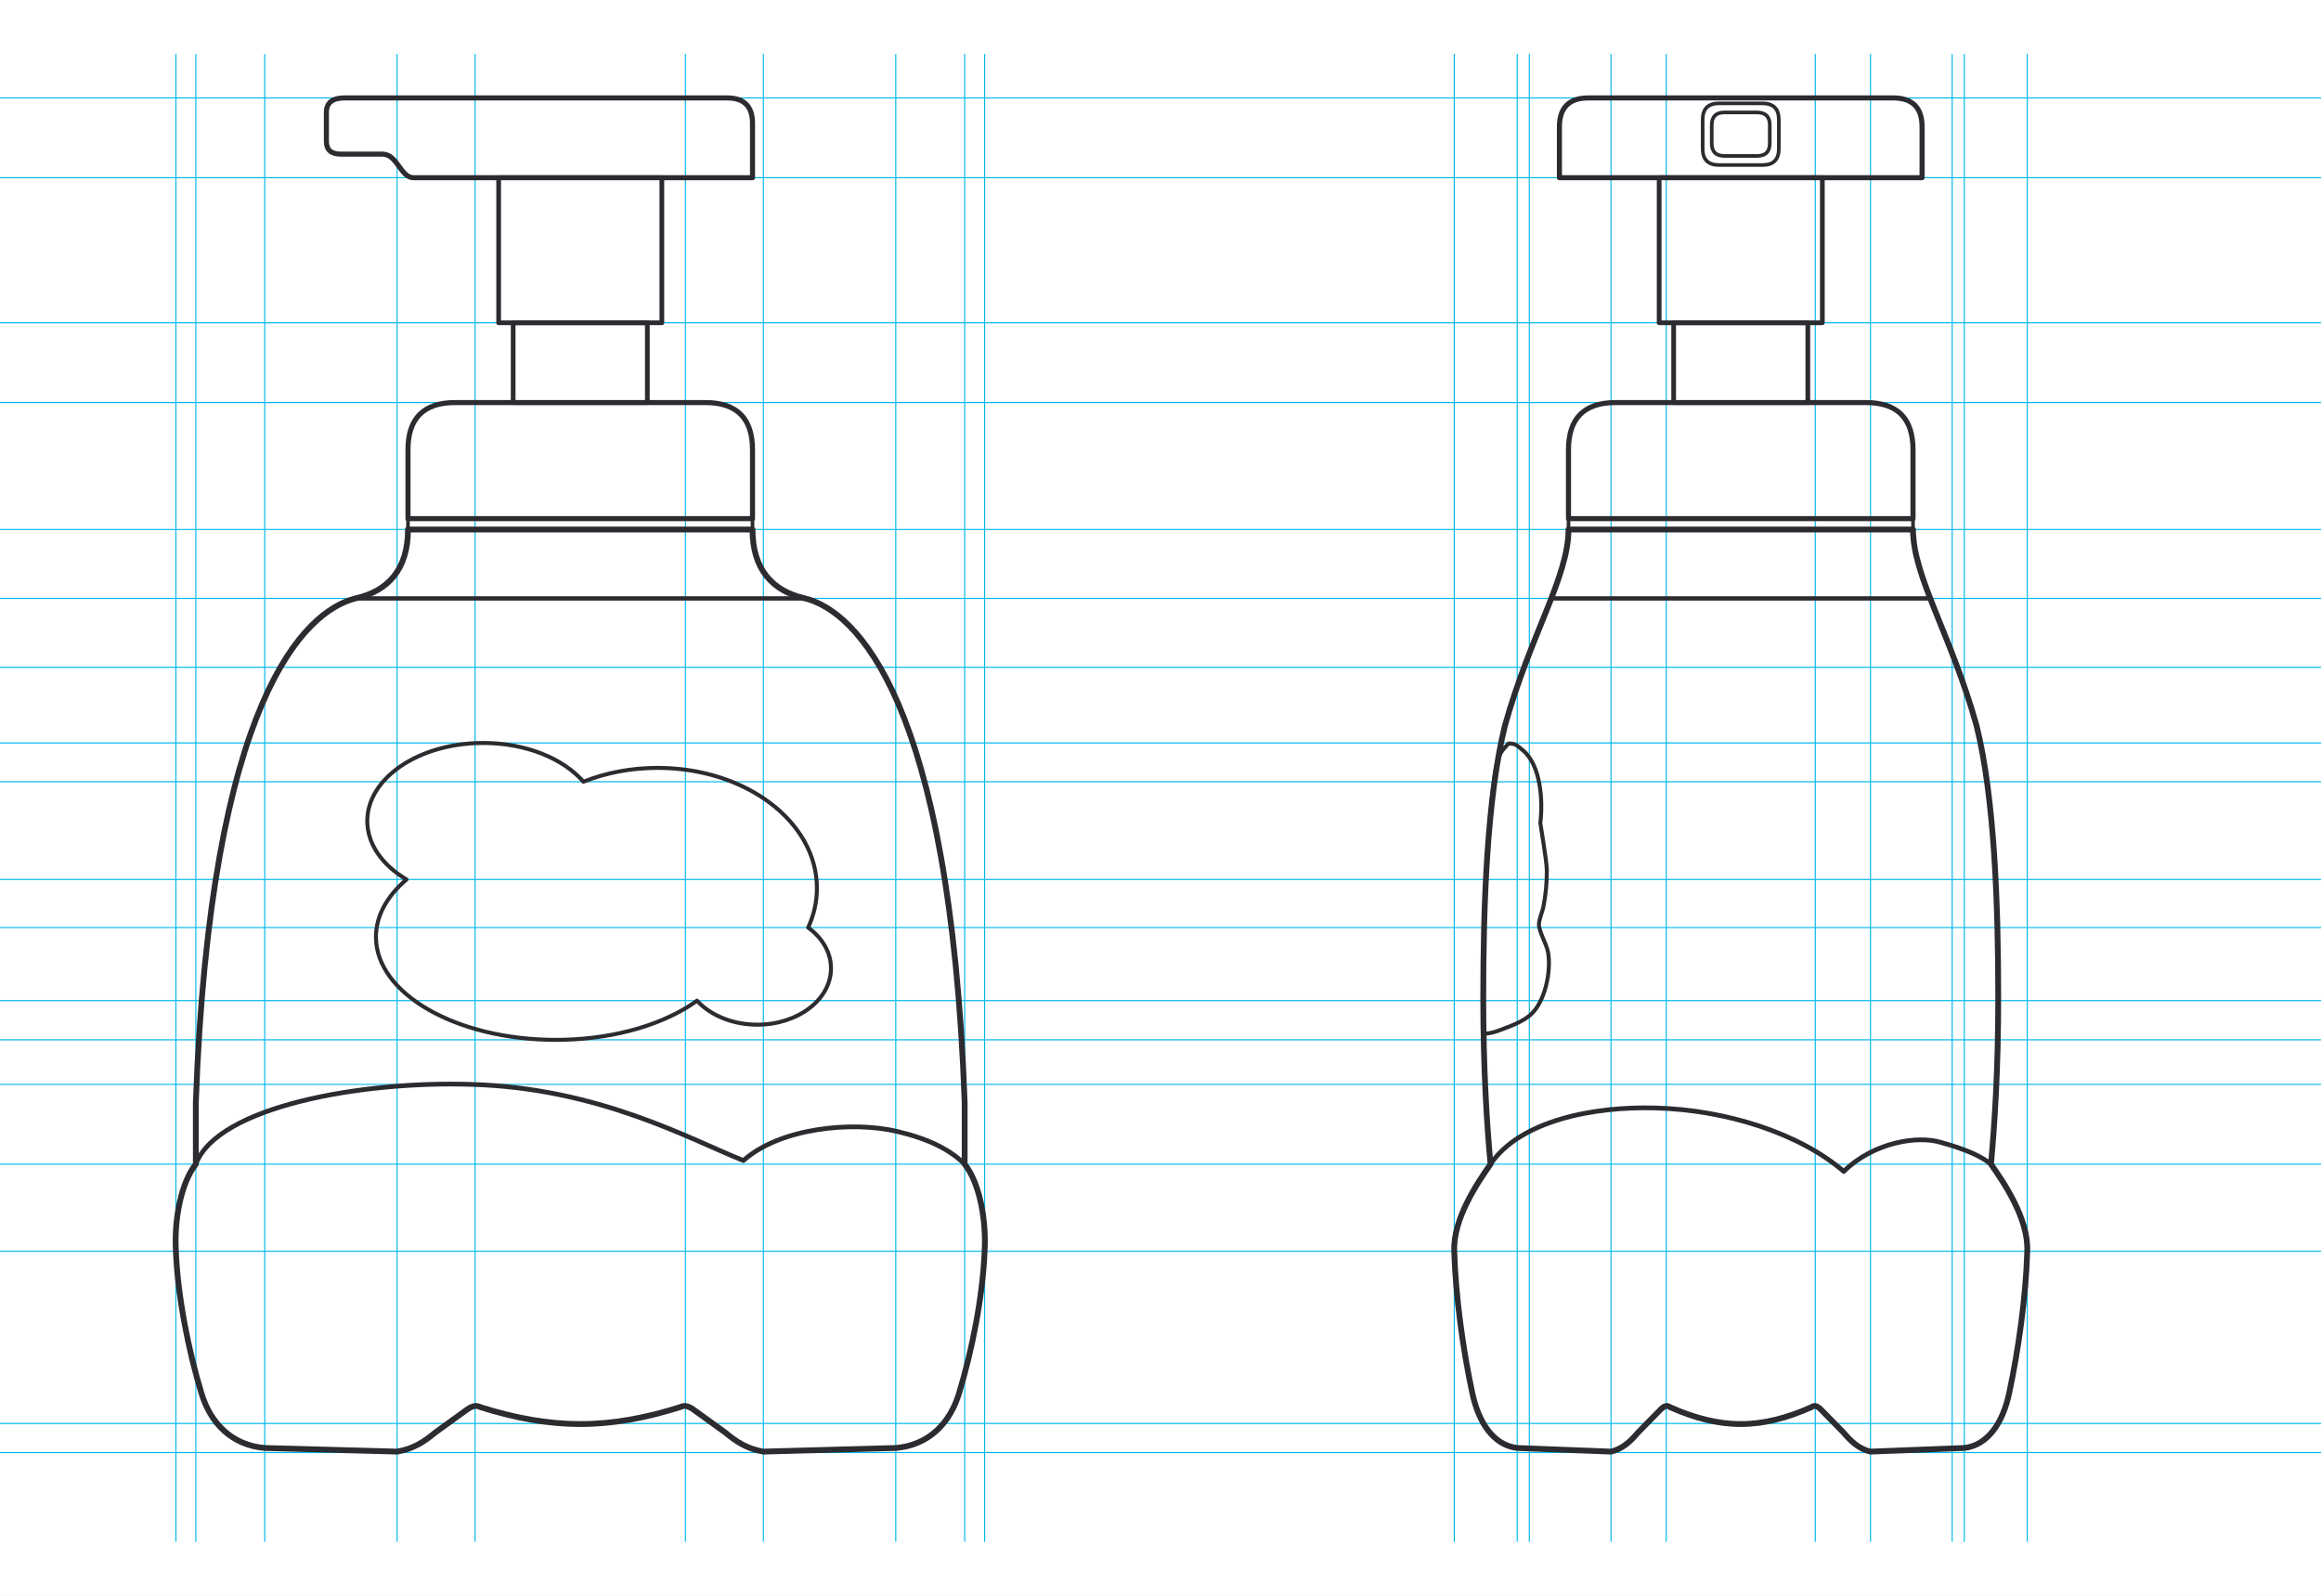
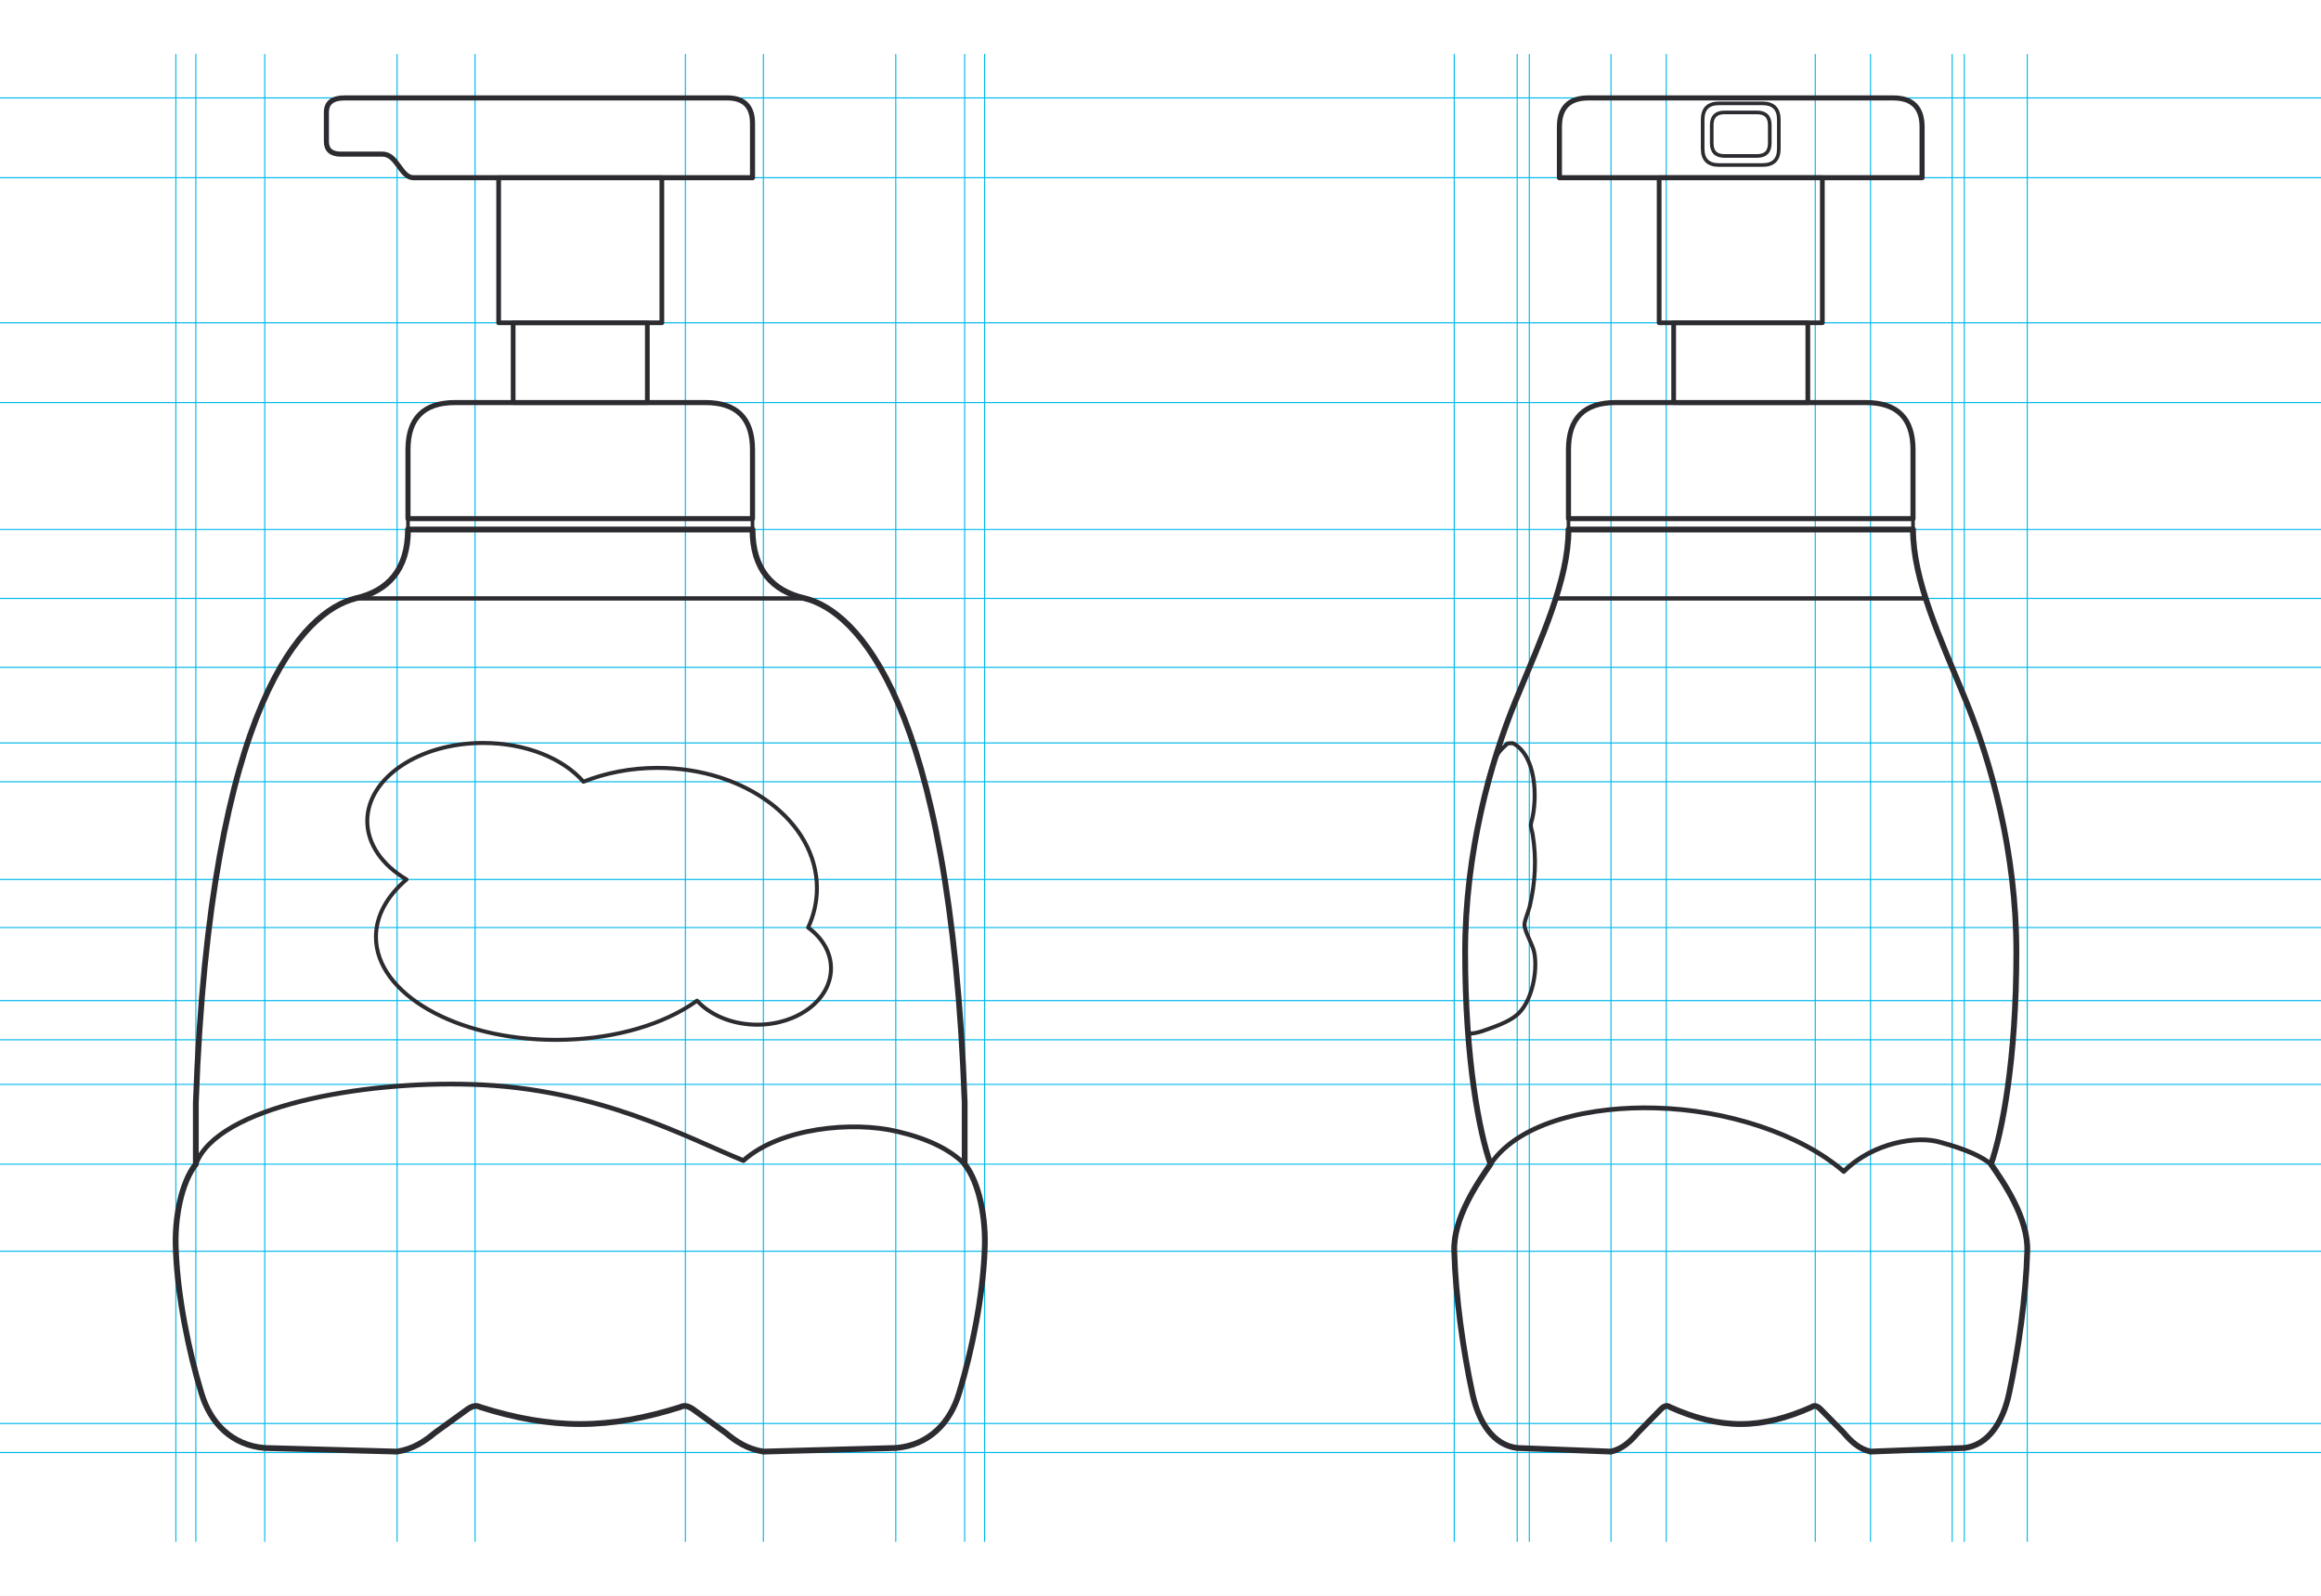
<svg xmlns="http://www.w3.org/2000/svg" width="1280" height="880" viewBox="0 0 1280 880">
  <rect width="1280" height="880" fill="#fff" />
  <g id="Guides">
    <path id="h54" d="M0 54 L1280 54" fill="none" stroke="#00b8eb" stroke-width="0.6" stroke-linejoin="round" stroke-linecap="round" />
    <path id="h98" d="M0 98 L1280 98" fill="none" stroke="#00b8eb" stroke-width="0.6" stroke-linejoin="round" stroke-linecap="round" />
    <path id="h178" d="M0 178 L1280 178" fill="none" stroke="#00b8eb" stroke-width="0.6" stroke-linejoin="round" stroke-linecap="round" />
    <path id="h222" d="M0 222 L1280 222" fill="none" stroke="#00b8eb" stroke-width="0.6" stroke-linejoin="round" stroke-linecap="round" />
    <path id="h292" d="M0 292 L1280 292" fill="none" stroke="#00b8eb" stroke-width="0.6" stroke-linejoin="round" stroke-linecap="round" />
    <path id="h330" d="M0 330 L1280 330" fill="none" stroke="#00b8eb" stroke-width="0.6" stroke-linejoin="round" stroke-linecap="round" />
    <path id="h368" d="M0 368 L1280 368" fill="none" stroke="#00b8eb" stroke-width="0.6" stroke-linejoin="round" stroke-linecap="round" />
    <path id="h409.7" d="M0 409.7 L1280 409.7" fill="none" stroke="#00b8eb" stroke-width="0.6" stroke-linejoin="round" stroke-linecap="round" />
    <path id="h431.1" d="M0 431.1 L1280 431.1" fill="none" stroke="#00b8eb" stroke-width="0.6" stroke-linejoin="round" stroke-linecap="round" />
    <path id="h485" d="M0 485 L1280 485" fill="none" stroke="#00b8eb" stroke-width="0.6" stroke-linejoin="round" stroke-linecap="round" />
    <path id="h511.5" d="M0 511.5 L1280 511.5" fill="none" stroke="#00b8eb" stroke-width="0.6" stroke-linejoin="round" stroke-linecap="round" />
    <path id="h551.8" d="M0 551.8 L1280 551.8" fill="none" stroke="#00b8eb" stroke-width="0.6" stroke-linejoin="round" stroke-linecap="round" />
    <path id="h573.4" d="M0 573.4 L1280 573.4" fill="none" stroke="#00b8eb" stroke-width="0.6" stroke-linejoin="round" stroke-linecap="round" />
    <path id="h598" d="M0 598 L1280 598" fill="none" stroke="#00b8eb" stroke-width="0.6" stroke-linejoin="round" stroke-linecap="round" />
    <path id="h642" d="M0 642 L1280 642" fill="none" stroke="#00b8eb" stroke-width="0.6" stroke-linejoin="round" stroke-linecap="round" />
    <path id="h690" d="M0 690 L1280 690" fill="none" stroke="#00b8eb" stroke-width="0.6" stroke-linejoin="round" stroke-linecap="round" />
    <path id="h785" d="M0 785 L1280 785" fill="none" stroke="#00b8eb" stroke-width="0.6" stroke-linejoin="round" stroke-linecap="round" />
    <path id="h801" d="M0 801 L1280 801" fill="none" stroke="#00b8eb" stroke-width="0.6" stroke-linejoin="round" stroke-linecap="round" />
    <path id="v" d="M543.00 30 L543.00 850" fill="none" stroke="#00b8eb" stroke-width="0.6" stroke-linejoin="round" stroke-linecap="round" />
    <path id="v" d="M97.00 30 L97.00 850" fill="none" stroke="#00b8eb" stroke-width="0.6" stroke-linejoin="round" stroke-linecap="round" />
    <path id="v" d="M532.00 30 L532.00 850" fill="none" stroke="#00b8eb" stroke-width="0.6" stroke-linejoin="round" stroke-linecap="round" />
    <path id="v" d="M108.00 30 L108.00 850" fill="none" stroke="#00b8eb" stroke-width="0.6" stroke-linejoin="round" stroke-linecap="round" />
    <path id="v" d="M494.00 30 L494.00 850" fill="none" stroke="#00b8eb" stroke-width="0.6" stroke-linejoin="round" stroke-linecap="round" />
    <path id="v" d="M146.00 30 L146.00 850" fill="none" stroke="#00b8eb" stroke-width="0.6" stroke-linejoin="round" stroke-linecap="round" />
    <path id="v" d="M421.00 30 L421.00 850" fill="none" stroke="#00b8eb" stroke-width="0.6" stroke-linejoin="round" stroke-linecap="round" />
    <path id="v" d="M219.00 30 L219.00 850" fill="none" stroke="#00b8eb" stroke-width="0.6" stroke-linejoin="round" stroke-linecap="round" />
    <path id="v" d="M378.00 30 L378.00 850" fill="none" stroke="#00b8eb" stroke-width="0.6" stroke-linejoin="round" stroke-linecap="round" />
    <path id="v" d="M262.00 30 L262.00 850" fill="none" stroke="#00b8eb" stroke-width="0.6" stroke-linejoin="round" stroke-linecap="round" />
    <path id="v" d="M1118.00 30 L1118.00 850" fill="none" stroke="#00b8eb" stroke-width="0.6" stroke-linejoin="round" stroke-linecap="round" />
    <path id="v" d="M802.00 30 L802.00 850" fill="none" stroke="#00b8eb" stroke-width="0.6" stroke-linejoin="round" stroke-linecap="round" />
    <path id="v" d="M1076.60 30 L1076.60 850" fill="none" stroke="#00b8eb" stroke-width="0.6" stroke-linejoin="round" stroke-linecap="round" />
    <path id="v" d="M843.40 30 L843.40 850" fill="none" stroke="#00b8eb" stroke-width="0.6" stroke-linejoin="round" stroke-linecap="round" />
    <path id="v" d="M1083.28 30 L1083.28 850" fill="none" stroke="#00b8eb" stroke-width="0.6" stroke-linejoin="round" stroke-linecap="round" />
    <path id="v" d="M836.72 30 L836.72 850" fill="none" stroke="#00b8eb" stroke-width="0.6" stroke-linejoin="round" stroke-linecap="round" />
    <path id="v" d="M1031.56 30 L1031.56 850" fill="none" stroke="#00b8eb" stroke-width="0.6" stroke-linejoin="round" stroke-linecap="round" />
    <path id="v" d="M888.44 30 L888.44 850" fill="none" stroke="#00b8eb" stroke-width="0.6" stroke-linejoin="round" stroke-linecap="round" />
    <path id="v" d="M1001.09 30 L1001.09 850" fill="none" stroke="#00b8eb" stroke-width="0.6" stroke-linejoin="round" stroke-linecap="round" />
    <path id="v" d="M918.91 30 L918.91 850" fill="none" stroke="#00b8eb" stroke-width="0.6" stroke-linejoin="round" stroke-linecap="round" />
  </g>
  <g id="Bottle">
    <path id="body_outline" d="M 225 292 C 225 314 214 326 196 330 C 168 337 116 386 108 608 L108.00 642.00 C100.00 652.00 96.00 672.00 97.00 690.00 C98.00 715.00 104.00 745.00 111.00 768.00 C116.00 785.00 128.00 797.00 146.00 798.50 L219.00 800.50 C228.00 799.00 234.00 795.00 240.00 790.00 L258.00 777.00 C261.00 775.00 263.00 775.00 265.00 776.00 C284.00 782.00 302.00 785.30 320.00 785.30 C338.00 785.30 356.00 782.00 375.00 776.00 C377.00 775.00 379.00 775.00 382.00 777.00 L400.00 790.00 C406.00 795.00 412.00 799.00 421.00 800.50 L494.00 798.50 C512.00 797.00 524.00 785.00 529.00 768.00 C536.00 745.00 542.00 715.00 543.00 690.00 C544.00 672.00 540.00 652.00 532.00 642.00 L 532 608 C 524 386 472 337 444 330 C 426 326 415 314 415 292 Z" fill="none" stroke="#2b2b30" stroke-width="3.2" stroke-linejoin="round" stroke-linecap="round" />
    <path id="shoulder_parting_line" d="M 196 330 L 444 330" fill="none" stroke="#2b2b30" stroke-width="2.4" stroke-linejoin="round" stroke-linecap="round" />
    <path id="foam_parting_line" d="M108 642 C120 610 200 596 260 598 C330 600 380 628 410 640 C430 622 470 618 495 624 C512 628 524 634 532 642" fill="none" stroke="#2b2b30" stroke-width="2.6" stroke-linejoin="round" stroke-linecap="round" />
-     <path id="body_outline" d="M865.00 292.00 C865.00 318.00 844.00 350.00 830.00 400.00 C820.00 440.00 818.00 500.00 818.00 550.00 C818.00 590.00 820.00 620.00 822.00 642.00 C815.00 652.00 801.29 672.00 802.00 690.00 C802.71 715.00 806.96 745.00 811.92 768.00 C815.46 785.00 823.96 797.00 836.72 798.50 L888.44 800.50 C894.82 799.00 899.07 795.00 903.32 790.00 L916.07 777.00 C918.20 775.00 919.61 775.00 921.03 776.00 C934.49 782.00 947.25 785.30 960.00 785.30 C972.75 785.30 985.51 782.00 998.97 776.00 C1000.39 775.00 1001.80 775.00 1003.93 777.00 L1016.68 790.00 C1020.93 795.00 1025.18 799.00 1031.56 800.50 L1083.28 798.50 C1096.04 797.00 1104.54 785.00 1108.08 768.00 C1113.04 745.00 1117.29 715.00 1118.00 690.00 C1118.71 672.00 1105.00 652.00 1098.00 642.00 C1100.00 620.00 1102.00 590.00 1102.00 550.00 C1102.00 500.00 1100.00 440.00 1090.00 400.00 C1076.00 350.00 1055.00 318.00 1055.00 292.00 Z" fill="none" stroke="#2b2b30" stroke-width="3.2" stroke-linejoin="round" stroke-linecap="round" />
-     <path id="shoulder_parting_line" d="M855.50 330.00 L1064.50 330.00" fill="none" stroke="#2b2b30" stroke-width="2.4" stroke-linejoin="round" stroke-linecap="round" />
+     <path id="body_outline" d="M865.00 292.00 C865.00 320.00 850.00 352.00 836.00 386.00 C822.00 420.00 808.00 470.00 808.00 525.00 C808.00 585.00 816.00 625.00 822.00 642.00 C815.00 652.00 801.29 672.00 802.00 690.00 C802.71 715.00 806.96 745.00 811.92 768.00 C815.46 785.00 823.96 797.00 836.72 798.50 L888.44 800.50 C894.82 799.00 899.07 795.00 903.32 790.00 L916.07 777.00 C918.20 775.00 919.61 775.00 921.03 776.00 C934.49 782.00 947.25 785.30 960.00 785.30 C972.75 785.30 985.51 782.00 998.97 776.00 C1000.39 775.00 1001.80 775.00 1003.93 777.00 L1016.68 790.00 C1020.93 795.00 1025.18 799.00 1031.56 800.50 L1083.28 798.50 C1096.04 797.00 1104.54 785.00 1108.08 768.00 C1113.04 745.00 1117.29 715.00 1118.00 690.00 C1118.71 672.00 1105.00 652.00 1098.00 642.00 C1104.00 625.00 1112.00 585.00 1112.00 525.00 C1112.00 470.00 1098.00 420.00 1084.00 386.00 C1070.00 352.00 1055.00 320.00 1055.00 292.00 Z" fill="none" stroke="#2b2b30" stroke-width="3.2" stroke-linejoin="round" stroke-linecap="round" />
+     <path id="shoulder_parting_line" d="M858.01 330.00 L1061.99 330.00" fill="none" stroke="#2b2b30" stroke-width="2.4" stroke-linejoin="round" stroke-linecap="round" />
    <path id="foam_parting_line" d="M822.00 642.00 C838.24 618.00 878.82 610.00 912.92 611.00 C951.88 612.00 992.47 625.00 1016.82 646.00 C1033.06 630.00 1057.41 626.00 1070.40 630.00 C1085.01 634.00 1093.13 638.00 1098.00 642.00" fill="none" stroke="#2b2b30" stroke-width="2.6" stroke-linejoin="round" stroke-linecap="round" />
  </g>
  <g id="Label">
    <path id="label" d="M458.28 534.00 C458.28 551.16 440.09 565.07 417.65 565.07 C404.99 565.07 393.68 560.64 386.23 553.70 C385.58 553.10 384.97 552.48 384.38 551.84 C382.97 552.86 381.51 553.85 379.98 554.82 C361.84 566.26 335.65 573.44 306.52 573.44 C251.74 573.44 207.33 548.03 207.33 516.68 C207.33 504.95 213.55 494.05 224.20 485.00 C210.92 477.13 202.55 465.59 202.55 452.74 C202.55 428.98 231.17 409.72 266.48 409.72 C290.06 409.72 310.66 418.31 321.75 431.09 C333.97 426.22 347.90 423.46 362.68 423.46 C411.19 423.46 450.52 453.16 450.52 489.79 C450.52 497.40 448.82 504.71 445.69 511.52 C453.45 517.17 458.28 525.16 458.28 534.00 Z" fill="none" stroke="#2b2b30" stroke-width="2.2" stroke-linejoin="round" stroke-linecap="round" />
-     <path id="label_side" d="M831.95 410.02 C830.63 411.60 828.81 413.24 827.78 415.02 C823.59 422.28 822.20 447.06 821.41 456.27 C818.15 494.06 817.60 532.11 818.17 570.02 C823.13 570.02 827.24 568.01 831.89 566.27 C835.77 564.82 840.34 562.68 843.59 560.02 C852.10 553.09 855.64 535.36 853.71 525.02 C852.86 520.48 848.83 513.96 848.72 510.02 C848.64 507.00 850.58 503.05 851.17 500.02 C852.45 493.46 853.12 486.71 853.05 480.02 C853.00 474.44 849.41 454.21 849.47 453.77 C850.96 441.94 849.81 421.96 839.84 413.77 C836.58 411.09 836.03 410.02 831.95 410.02 Z" fill="none" stroke="#2b2b30" stroke-width="2.2" stroke-linejoin="round" stroke-linecap="round" />
+     <path id="label_side" d="M831.34 410.02 C829.80 411.62 827.80 413.21 826.52 415.02 C821.34 422.32 817.40 444.39 815.44 453.77 C807.45 492.14 806.88 531.05 809.62 570.02 C814.79 570.02 819.11 568.02 823.99 566.27 C828.01 564.83 832.75 562.70 836.15 560.02 C844.82 553.17 848.26 535.35 846.07 525.02 C845.15 520.66 840.80 513.73 840.74 510.02 C840.70 507.57 842.94 502.67 843.57 500.02 C845.12 493.48 846.12 486.74 846.42 480.02 C846.72 473.35 846.32 466.60 845.22 460.02 C844.96 458.44 844.23 456.62 844.25 455.02 C844.26 453.85 844.82 452.41 845.07 451.27 C847.75 439.10 847.11 417.00 834.69 410.02 C834.06 409.67 832.09 410.02 831.34 410.02 Z" fill="none" stroke="#2b2b30" stroke-width="2.2" stroke-linejoin="round" stroke-linecap="round" />
  </g>
  <g id="Pump">
    <path id="stem_lower" d="M 283 178 L 357 178 L 357 222 L 283 222 Z" fill="none" stroke="#2b2b30" stroke-width="2.6" stroke-linejoin="round" stroke-linecap="round" />
    <path id="stem_upper" d="M 275 98 L 365 98 L 365 178 L 275 178 Z" fill="none" stroke="#2b2b30" stroke-width="2.6" stroke-linejoin="round" stroke-linecap="round" />
    <path id="cap" d="M 225 286 L 225 248 Q 225 222 251 222 L 389 222 Q 415 222 415 248 L 415 286 Z" fill="none" stroke="#2b2b30" stroke-width="2.8" stroke-linejoin="round" stroke-linecap="round" />
    <path id="cap_ring" d="M 225 286 L 415 286 L 415 292 L 225 292 Z" fill="none" stroke="#2b2b30" stroke-width="2.0" stroke-linejoin="round" stroke-linecap="round" />
    <path id="pump_head" d="M 190 54 L 401 54 Q 415 54 415 68 L 415 98 L 228 98 C 221 98 219 85 211 85 L 188 85 Q 180 85 180 78 L 180 62 Q 180 54 190 54 Z" fill="none" stroke="#2b2b30" stroke-width="2.8" stroke-linejoin="round" stroke-linecap="round" />
    <path id="pump_head_face" d="M860.00 98.00 L860.00 70.00 Q860.00 54.00 876.00 54.00 L1044.00 54.00 Q1060.00 54.00 1060.00 70.00 L1060.00 98.00 Z" fill="none" stroke="#2b2b30" stroke-width="2.8" stroke-linejoin="round" stroke-linecap="round" />
    <path id="nozzle_outer" d="M948.00 57.00 L972.00 57.00 Q981.00 57.00 981.00 66.00 L981.00 82.00 Q981.00 91.00 972.00 91.00 L948.00 91.00 Q939.00 91.00 939.00 82.00 L939.00 66.00 Q939.00 57.00 948.00 57.00 Z" fill="none" stroke="#2b2b30" stroke-width="2.0" stroke-linejoin="round" stroke-linecap="round" />
    <path id="nozzle_inner" d="M951.00 62.00 L969.00 62.00 Q976.00 62.00 976.00 69.00 L976.00 79.00 Q976.00 86.00 969.00 86.00 L951.00 86.00 Q944.00 86.00 944.00 79.00 L944.00 69.00 Q944.00 62.00 951.00 62.00 Z" fill="none" stroke="#2b2b30" stroke-width="2.0" stroke-linejoin="round" stroke-linecap="round" />
    <path id="stem_upper" d="M915.00 98.00 L1005.00 98.00 L1005.00 178.00 L915.00 178.00 Z" fill="none" stroke="#2b2b30" stroke-width="2.6" stroke-linejoin="round" stroke-linecap="round" />
    <path id="stem_lower" d="M923.00 178.00 L997.00 178.00 L997.00 222.00 L923.00 222.00 Z" fill="none" stroke="#2b2b30" stroke-width="2.6" stroke-linejoin="round" stroke-linecap="round" />
    <path id="cap" d="M865.00 286.00 L865.00 248.00 Q865.00 222.00 891.00 222.00 L1029.00 222.00 Q1055.00 222.00 1055.00 248.00 L1055.00 286.00 Z" fill="none" stroke="#2b2b30" stroke-width="2.8" stroke-linejoin="round" stroke-linecap="round" />
    <path id="cap_ring" d="M865.00 286.00 L1055.00 286.00 L1055.00 292.00 L865.00 292.00 Z" fill="none" stroke="#2b2b30" stroke-width="2.0" stroke-linejoin="round" stroke-linecap="round" />
  </g>
</svg>
